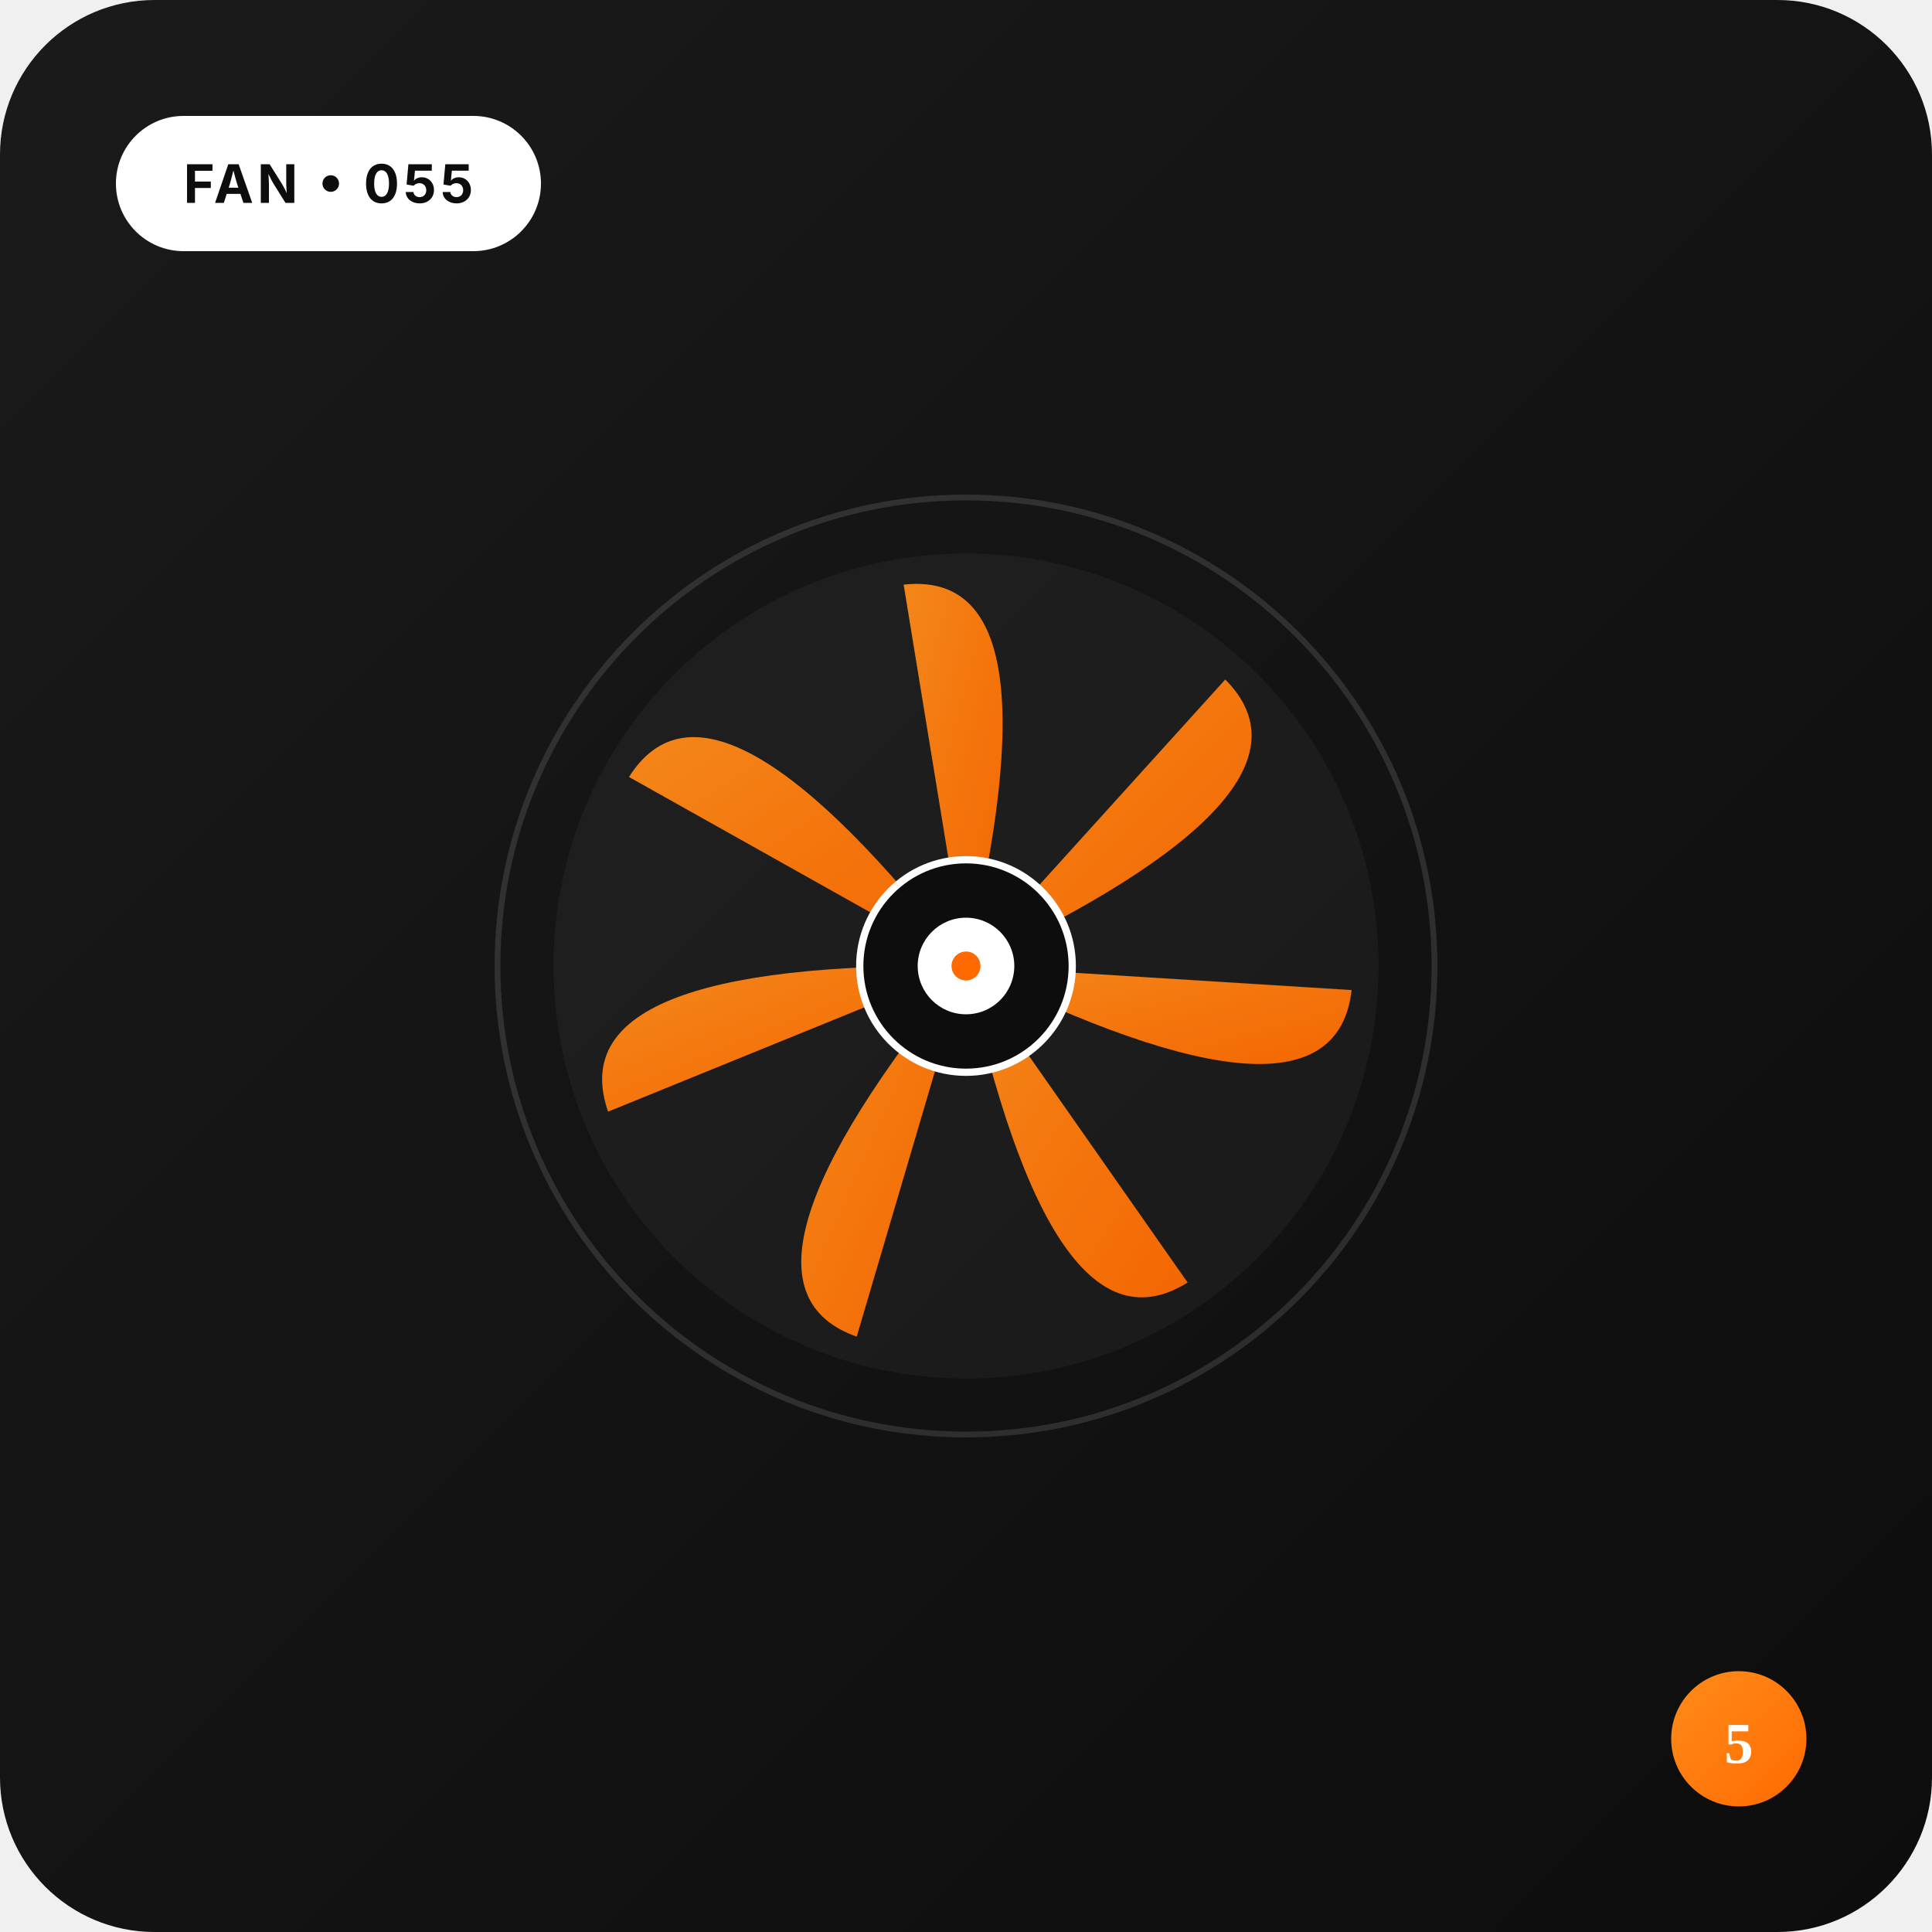
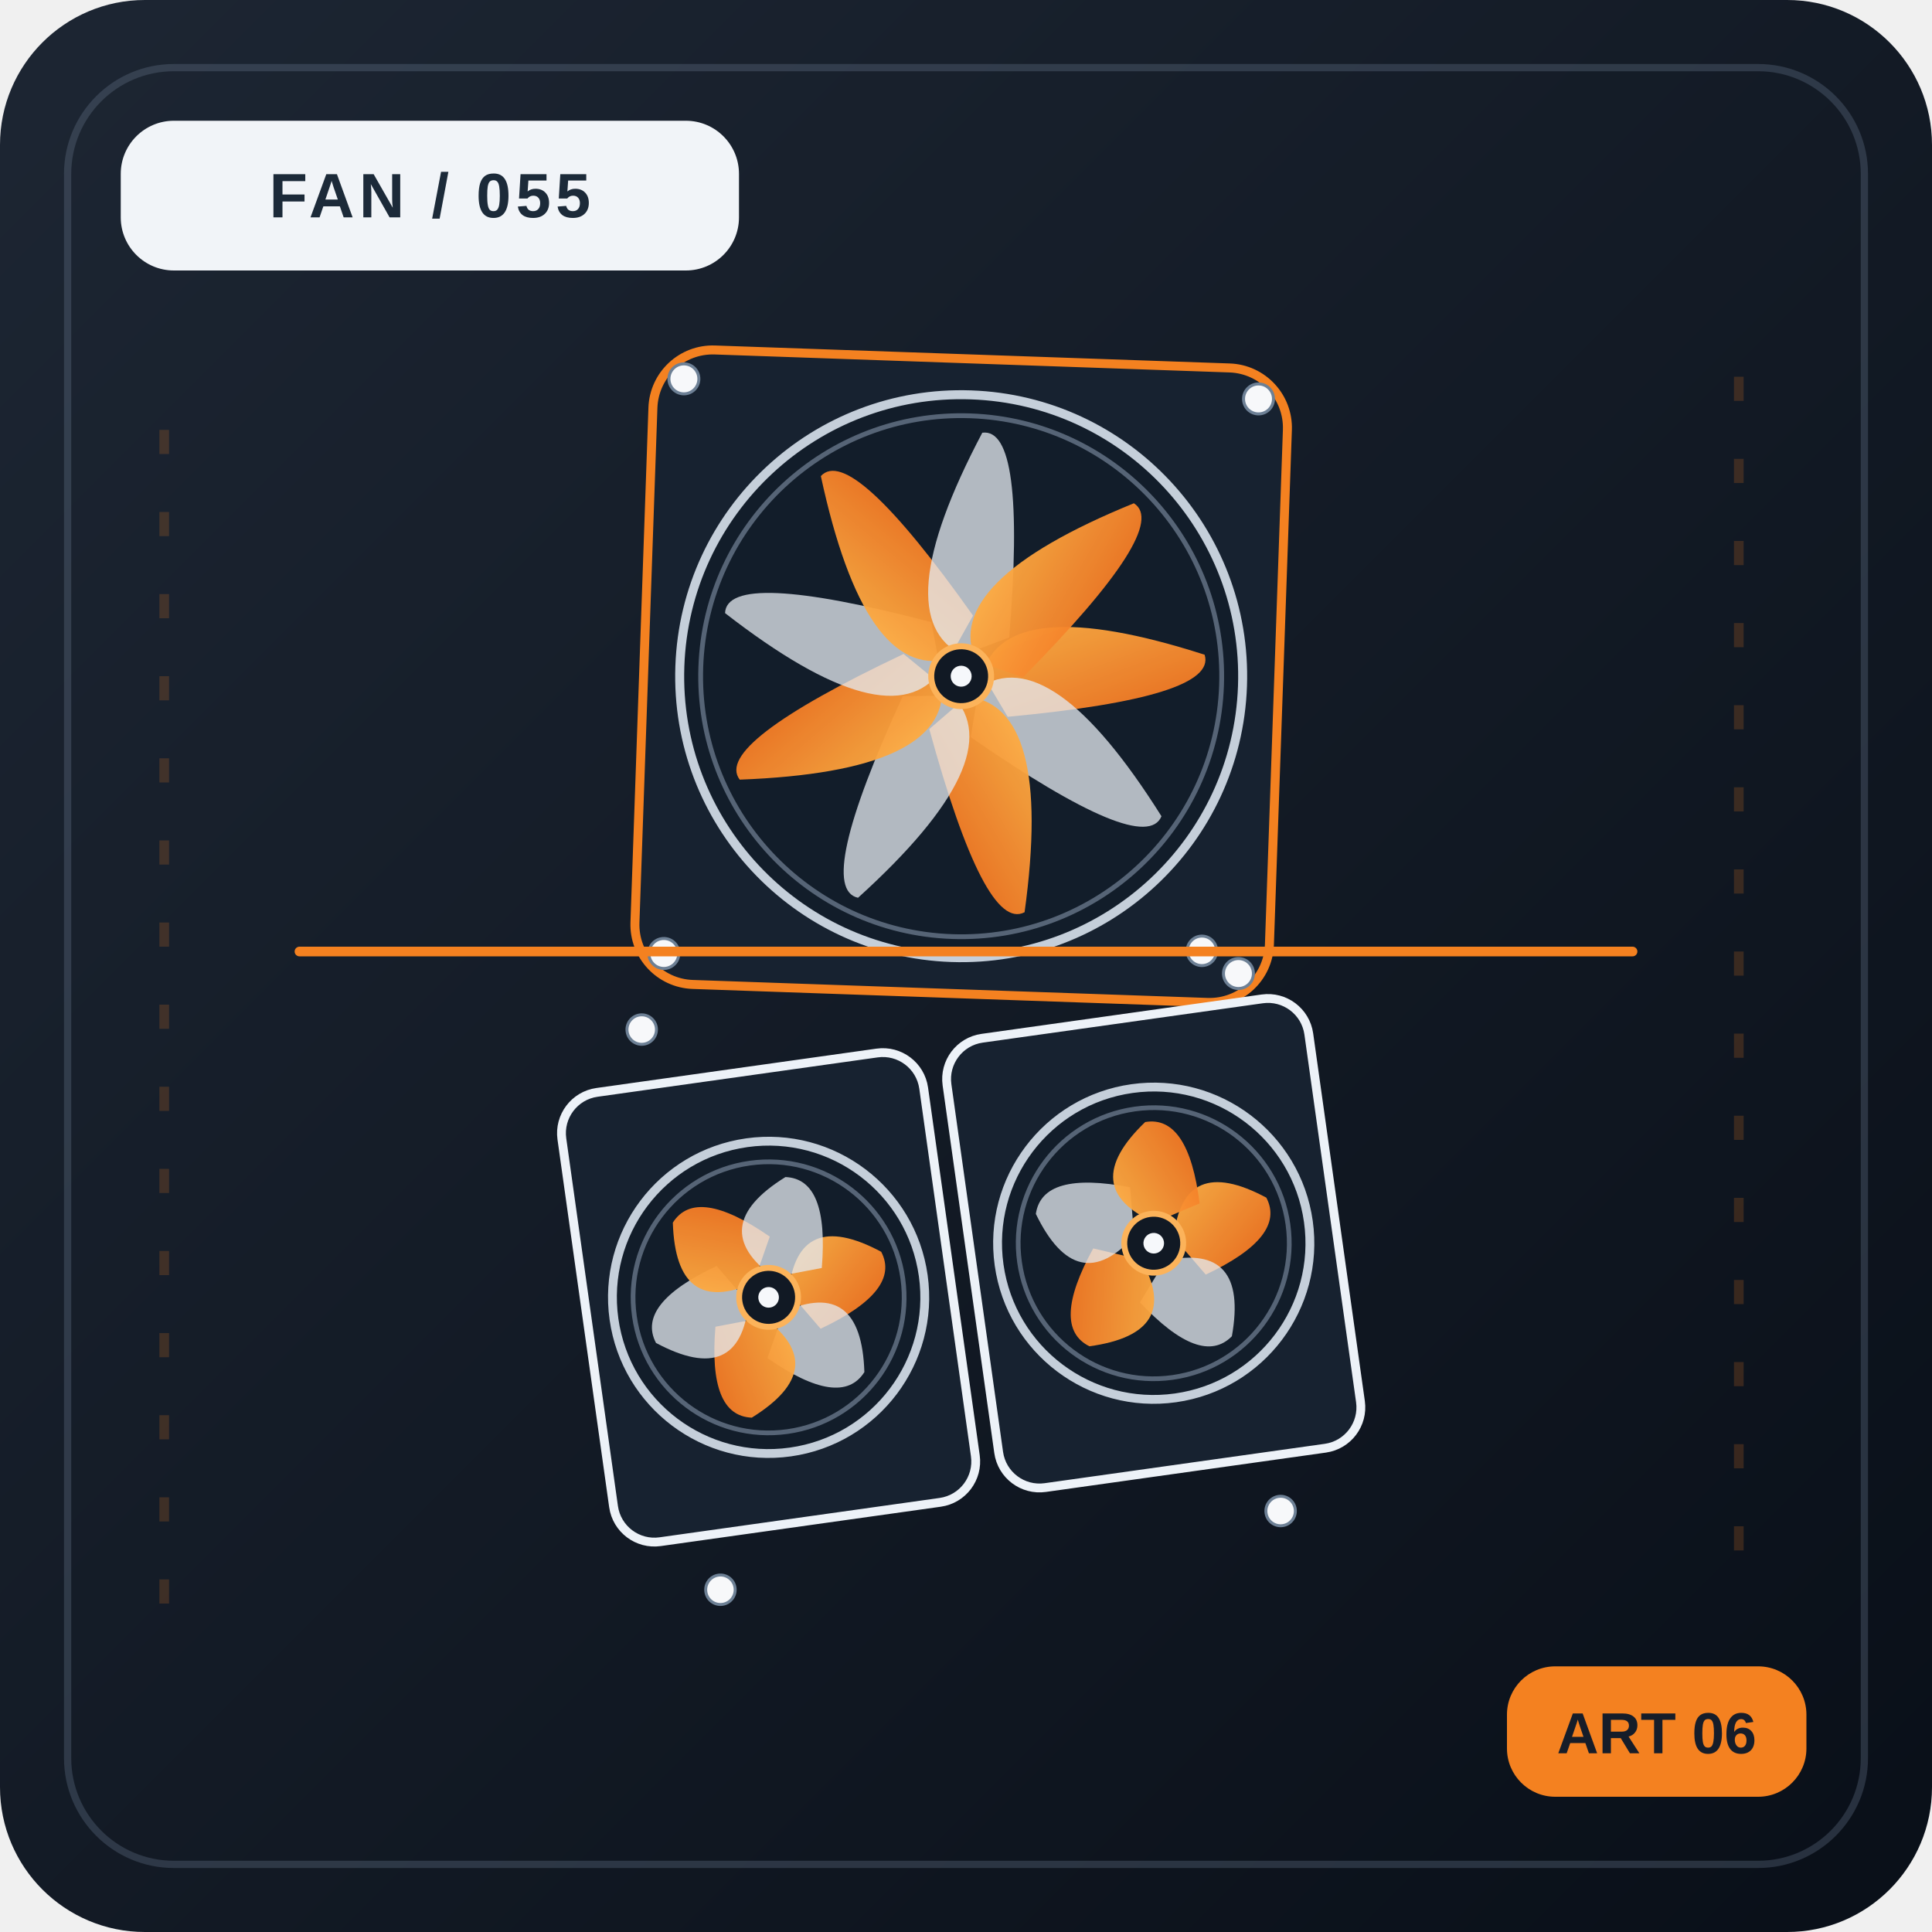
- <svg xmlns="http://www.w3.org/2000/svg" width="400" height="400" viewBox="0 0 400 400">
+ <svg xmlns="http://www.w3.org/2000/svg" width="400" height="400" viewBox="0 0 400 400" role="img" aria-label="Cooling fan — design 055" data-creator="Jelvan Elements">
  <defs>
-     <linearGradient id="og" x1="0%" y1="0%" x2="100%" y2="100%">
-       <stop offset="0%" stop-color="#FF8C1A" />
-       <stop offset="100%" stop-color="#FF6A00" />
+     <linearGradient id="accent" x1="0" y1="0" x2="1" y2="1">
+       <stop stop-color="#FFB447" />
+       <stop offset="1" stop-color="#F16A1B" />
    </linearGradient>
-     <linearGradient id="bg" x1="0%" y1="0%" x2="100%" y2="100%">
-       <stop offset="0%" stop-color="#1A1A1A" />
-       <stop offset="100%" stop-color="#0D0D0D" />
+     <linearGradient id="back" x1="0" y1="0" x2="1" y2="1">
+       <stop stop-color="#1D2633" />
+       <stop offset="1" stop-color="#090F18" />
    </linearGradient>
-     <filter id="shadow" x="-20%" y="-20%" width="140%" height="140%">
-       <feDropShadow dx="0" dy="8" stdDeviation="12" flood-color="#000" flood-opacity="0.35" />
-     </filter>
  </defs>
-   <rect width="400" height="400" rx="32" fill="url(#bg)" />
-   <circle cx="200" cy="200" r="97" fill="none" stroke="#FFFFFF" stroke-width="1.2" opacity="0.12" />
-   <circle cx="200" cy="200" r="85" fill="#FFFFFF" opacity="0.04" stroke="#FFFFFF" stroke-width="0.8" />
-   <path d="M200 200 L245.886 265.532 Q217.791 283.117 200 200" fill="url(#og)" opacity="0.95" />
-   <path d="M200 200 L177.374 276.734 Q146.109 265.732 200 200" fill="url(#og)" opacity="0.95" />
-   <path d="M200 200 L125.9 230.153 Q115.008 198.85 200 200" fill="url(#og)" opacity="0.95" />
-   <path d="M200 200 L130.225 160.867 Q147.908 132.833 200 200" fill="url(#og)" opacity="0.95" />
-   <path d="M200 200 L187.091 121.048 Q220.034 117.395 200 200" fill="url(#og)" opacity="0.95" />
-   <path d="M200 200 L253.679 140.682 Q277.074 164.16 200 200" fill="url(#og)" opacity="0.95" />
-   <path d="M200 200 L279.845 204.983 Q276.076 237.913 200 200" fill="url(#og)" opacity="0.95" />
-   <circle cx="200" cy="200" r="22" fill="#0D0D0D" stroke="#FFFFFF" stroke-width="1.5" />
-   <circle cx="200" cy="200" r="10" fill="#FFFFFF" />
-   <circle cx="200" cy="200" r="3" fill="#FF6A00" />
-   <g>
-     <rect x="24" y="24" width="88" height="28" rx="14" fill="#FFFFFF" />
-     <text x="68" y="42" text-anchor="middle" font-family="Inter, Helvetica, sans-serif" font-size="11" font-weight="700" fill="#0D0D0D" letter-spacing="0.8">FAN • 055</text>
+   <rect width="400" height="400" rx="30" fill="url(#back)" />
+   <rect x="14" y="14" width="372" height="372" rx="22" fill="none" stroke="#6F8197" stroke-opacity=".3" stroke-width="1.5" />
+   <path d="M34 332V80M360 78v250" stroke="#F48120" stroke-opacity=".19" stroke-width="2" stroke-dasharray="5 12" />
+   <g transform="translate(199 140) rotate(2) scale(0.62)">
+     <rect x="-106" y="-106" width="212" height="212" rx="20" fill="#172230" stroke="#F48120" stroke-width="3" />
+     <circle cx="0" cy="0" r="94" fill="#121D2A" stroke="#C5CFDA" stroke-width="3" />
+     <circle cx="0" cy="0" r="87" fill="none" stroke="#566476" stroke-width="1.6" />
+     <path d="M7 -1 Q14 -29 81 -10 Q86 4 16 13Z" transform="rotate(0 0 0)" fill="url(#accent)" opacity=".95" />
+     <path d="M7 -1 Q14 -29 81 -10 Q86 4 16 13Z" transform="rotate(40 0 0)" fill="#E5EAF1" opacity=".76" />
+     <path d="M7 -1 Q14 -29 81 -10 Q86 4 16 13Z" transform="rotate(80 0 0)" fill="url(#accent)" opacity=".95" />
+     <path d="M7 -1 Q14 -29 81 -10 Q86 4 16 13Z" transform="rotate(120 0 0)" fill="#E5EAF1" opacity=".76" />
+     <path d="M7 -1 Q14 -29 81 -10 Q86 4 16 13Z" transform="rotate(160 0 0)" fill="url(#accent)" opacity=".95" />
+     <path d="M7 -1 Q14 -29 81 -10 Q86 4 16 13Z" transform="rotate(200 0 0)" fill="#E5EAF1" opacity=".76" />
+     <path d="M7 -1 Q14 -29 81 -10 Q86 4 16 13Z" transform="rotate(240 0 0)" fill="url(#accent)" opacity=".95" />
+     <path d="M7 -1 Q14 -29 81 -10 Q86 4 16 13Z" transform="rotate(280 0 0)" fill="#E5EAF1" opacity=".76" />
+     <path d="M7 -1 Q14 -29 81 -10 Q86 4 16 13Z" transform="rotate(320 0 0)" fill="url(#accent)" opacity=".95" />
+     <circle cx="0" cy="0" r="10" fill="#111924" stroke="#FCB35A" stroke-width="2" />
+     <circle cx="0" cy="0" r="3" fill="#F6F8FB" stroke="#F6F8FB" stroke-width="1" />
+     <circle cx="96" cy="-96" r="5" fill="#F7F8FA" stroke="#6D8095" stroke-width="1" />
+     <circle cx="-96" cy="-96" r="5" fill="#F7F8FA" stroke="#6D8095" stroke-width="1" />
+     <circle cx="96" cy="96" r="5" fill="#F7F8FA" stroke="#6D8095" stroke-width="1" />
+     <circle cx="-96" cy="96" r="5" fill="#F7F8FA" stroke="#6D8095" stroke-width="1" />
  </g>
-   <circle cx="360" cy="360" r="14" fill="url(#og)" />
-   <text x="360" y="365" text-anchor="middle" font-size="12" fill="#FFFFFF" font-weight="800">5</text>
+   <g transform="translate(199 263) rotate(-8) scale(0.61)">
+     <rect x="-128" y="-77" width="124" height="154" rx="14" fill="#172230" stroke="#EDF2F8" stroke-width="3" />
+     <circle cx="-66" cy="0" r="53" fill="#121D2A" stroke="#C5CFDA" stroke-width="3" />
+     <circle cx="-66" cy="0" r="46" fill="none" stroke="#566476" stroke-width="1.6" />
+     <path d="M-59 -1 Q-52 -29 -26 -10 Q-21 4 -50 13Z" transform="rotate(0 -66 0)" fill="url(#accent)" opacity=".95" />
+     <path d="M-59 -1 Q-52 -29 -26 -10 Q-21 4 -50 13Z" transform="rotate(60 -66 0)" fill="#E5EAF1" opacity=".76" />
+     <path d="M-59 -1 Q-52 -29 -26 -10 Q-21 4 -50 13Z" transform="rotate(120 -66 0)" fill="url(#accent)" opacity=".95" />
+     <path d="M-59 -1 Q-52 -29 -26 -10 Q-21 4 -50 13Z" transform="rotate(180 -66 0)" fill="#E5EAF1" opacity=".76" />
+     <path d="M-59 -1 Q-52 -29 -26 -10 Q-21 4 -50 13Z" transform="rotate(240 -66 0)" fill="url(#accent)" opacity=".95" />
+     <path d="M-59 -1 Q-52 -29 -26 -10 Q-21 4 -50 13Z" transform="rotate(300 -66 0)" fill="#E5EAF1" opacity=".76" />
+     <circle cx="-66" cy="0" r="10" fill="#111924" stroke="#FCB35A" stroke-width="2" />
+     <circle cx="-66" cy="0" r="3" fill="#F6F8FB" stroke="#F6F8FB" stroke-width="1" />
+     <rect x="4" y="-77" width="124" height="154" rx="14" fill="#172230" stroke="#EDF2F8" stroke-width="3" />
+     <circle cx="66" cy="0" r="53" fill="#121D2A" stroke="#C5CFDA" stroke-width="3" />
+     <circle cx="66" cy="0" r="46" fill="none" stroke="#566476" stroke-width="1.6" />
+     <path d="M73 -1 Q80 -29 106 -10 Q111 4 82 13Z" transform="rotate(0 66 0)" fill="url(#accent)" opacity=".95" />
+     <path d="M73 -1 Q80 -29 106 -10 Q111 4 82 13Z" transform="rotate(72 66 0)" fill="#E5EAF1" opacity=".76" />
+     <path d="M73 -1 Q80 -29 106 -10 Q111 4 82 13Z" transform="rotate(144 66 0)" fill="url(#accent)" opacity=".95" />
+     <path d="M73 -1 Q80 -29 106 -10 Q111 4 82 13Z" transform="rotate(216 66 0)" fill="#E5EAF1" opacity=".76" />
+     <path d="M73 -1 Q80 -29 106 -10 Q111 4 82 13Z" transform="rotate(288 66 0)" fill="url(#accent)" opacity=".95" />
+     <circle cx="66" cy="0" r="10" fill="#111924" stroke="#FCB35A" stroke-width="2" />
+     <circle cx="66" cy="0" r="3" fill="#F6F8FB" stroke="#F6F8FB" stroke-width="1" />
+     <circle cx="96" cy="-96" r="5" fill="#F7F8FA" stroke="#6D8095" stroke-width="1" />
+     <circle cx="-96" cy="-96" r="5" fill="#F7F8FA" stroke="#6D8095" stroke-width="1" />
+     <circle cx="96" cy="96" r="5" fill="#F7F8FA" stroke="#6D8095" stroke-width="1" />
+     <circle cx="-96" cy="96" r="5" fill="#F7F8FA" stroke="#6D8095" stroke-width="1" />
+   </g>
+   <path d="M62 197h276" fill="none" stroke="#F48120" stroke-width="2" stroke-linejoin="round" stroke-linecap="round" />
+   <rect x="25" y="25" width="128" height="31" rx="11" fill="#F1F4F8" />
+   <text x="89" y="45" text-anchor="middle" fill="#1C2A39" font-family="Arial, sans-serif" font-size="13" font-weight="700" letter-spacing="1">FAN / 055</text>
+   <rect x="312" y="345" width="62" height="27" rx="10" fill="#F48120" />
+   <text x="343" y="363" text-anchor="middle" fill="#161D29" font-family="Arial, sans-serif" font-size="12" font-weight="700">ART 06</text>
</svg>
